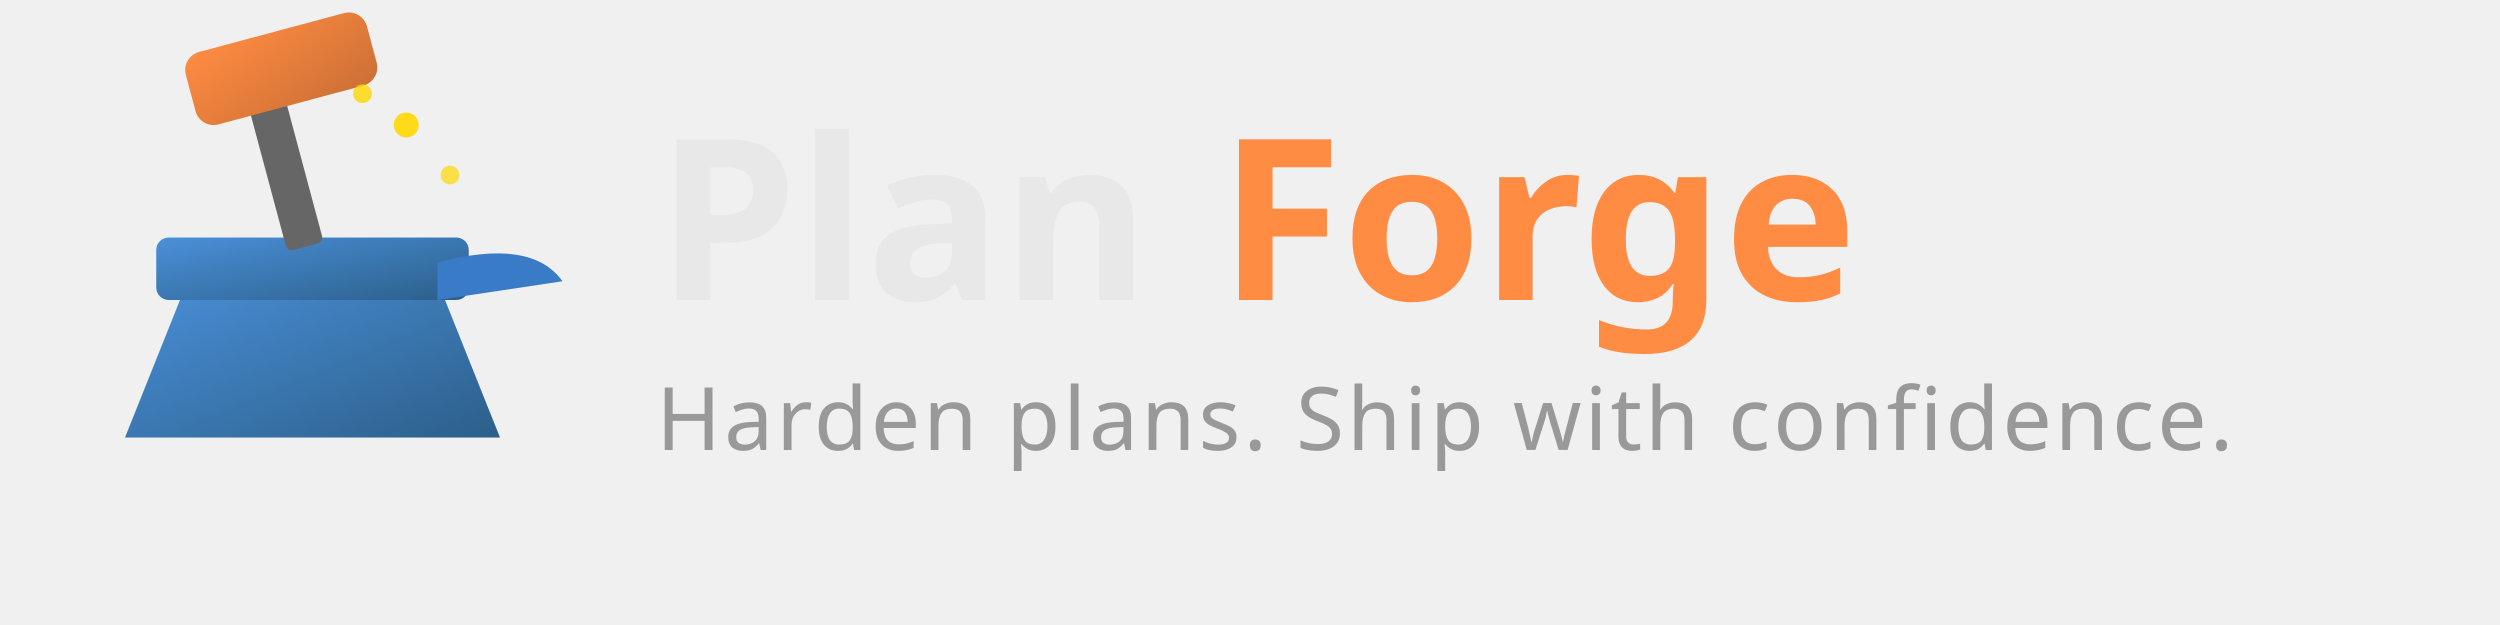
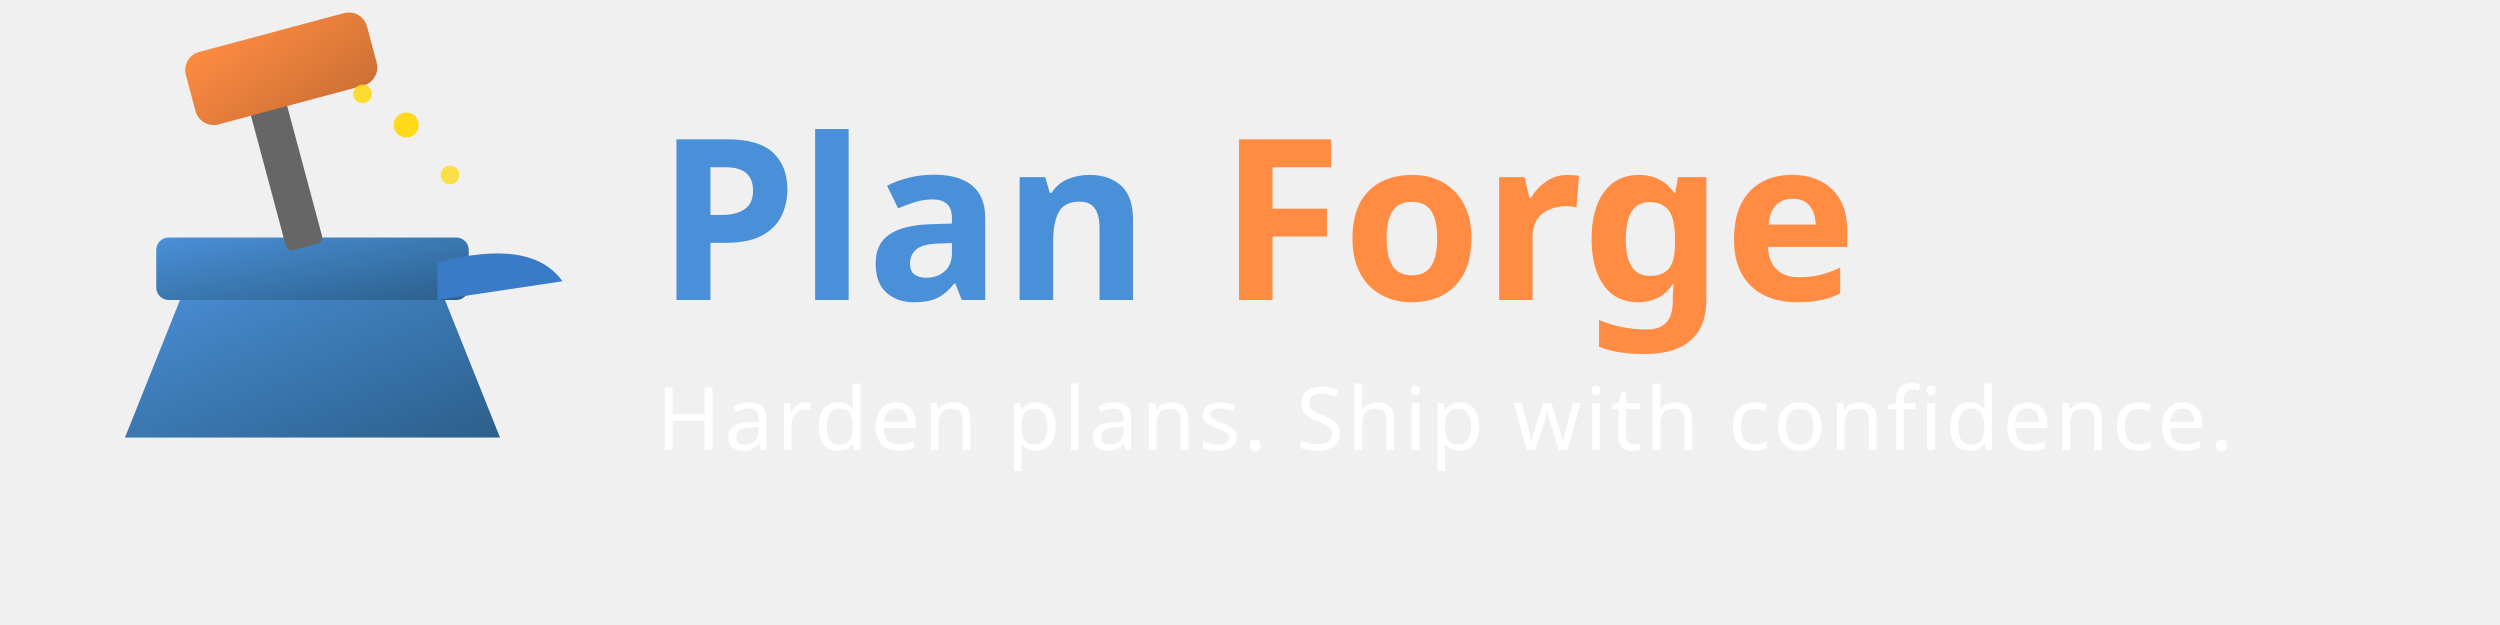
<svg xmlns="http://www.w3.org/2000/svg" viewBox="0 0 400 100" width="400" height="100">
  <defs>
    <linearGradient id="anvilGrad" x1="0%" y1="0%" x2="100%" y2="100%">
      <stop offset="0%" style="stop-color:#4A90D9;stop-opacity:1" />
      <stop offset="100%" style="stop-color:#2C5F8A;stop-opacity:1" />
    </linearGradient>
    <linearGradient id="hammerGrad" x1="0%" y1="0%" x2="100%" y2="100%">
      <stop offset="0%" style="stop-color:#FF8C42;stop-opacity:1" />
      <stop offset="100%" style="stop-color:#CC6F35;stop-opacity:1" />
    </linearGradient>
  </defs>
  <path d="M20,70 L30,45 L70,45 L80,70 Z" fill="url(#anvilGrad)" />
  <rect x="25" y="38" width="50" height="10" rx="2" fill="url(#anvilGrad)" />
  <path d="M70,42 Q85,38 90,45 L70,48 Z" fill="#3A7BC8" />
  <rect x="42" y="10" width="6" height="30" rx="1" fill="#666" transform="rotate(-15, 45, 25)" />
  <rect x="30" y="5" width="30" height="12" rx="3" fill="url(#hammerGrad)" transform="rotate(-15, 45, 11)" />
  <circle cx="65" cy="20" r="2" fill="#FFD700" opacity="0.9" />
  <circle cx="72" cy="28" r="1.5" fill="#FFD700" opacity="0.7" />
  <circle cx="58" cy="15" r="1.5" fill="#FFD700" opacity="0.8" />
-   <text x="105" y="48" font-family="'Segoe UI', system-ui, -apple-system, sans-serif" font-size="36" font-weight="700" fill="#E8E8E8">
+   <text x="105" y="48" font-family="'Segoe UI', system-ui, -apple-system, sans-serif" font-size="36" font-weight="700" fill="#4A90D9">
    Plan
  </text>
  <text x="195" y="48" font-family="'Segoe UI', system-ui, -apple-system, sans-serif" font-size="36" font-weight="700" fill="#FF8C42">
    Forge
  </text>
-   <text x="105" y="72" font-family="'Segoe UI', system-ui, -apple-system, sans-serif" font-size="14" font-weight="400" fill="#999" letter-spacing="0.5">
+   <text x="105" y="72" font-family="'Segoe UI', system-ui, -apple-system, sans-serif" font-size="14" font-weight="400" fill="#FFFFFF" letter-spacing="0.5">
    Harden plans. Ship with confidence.
  </text>
</svg>
